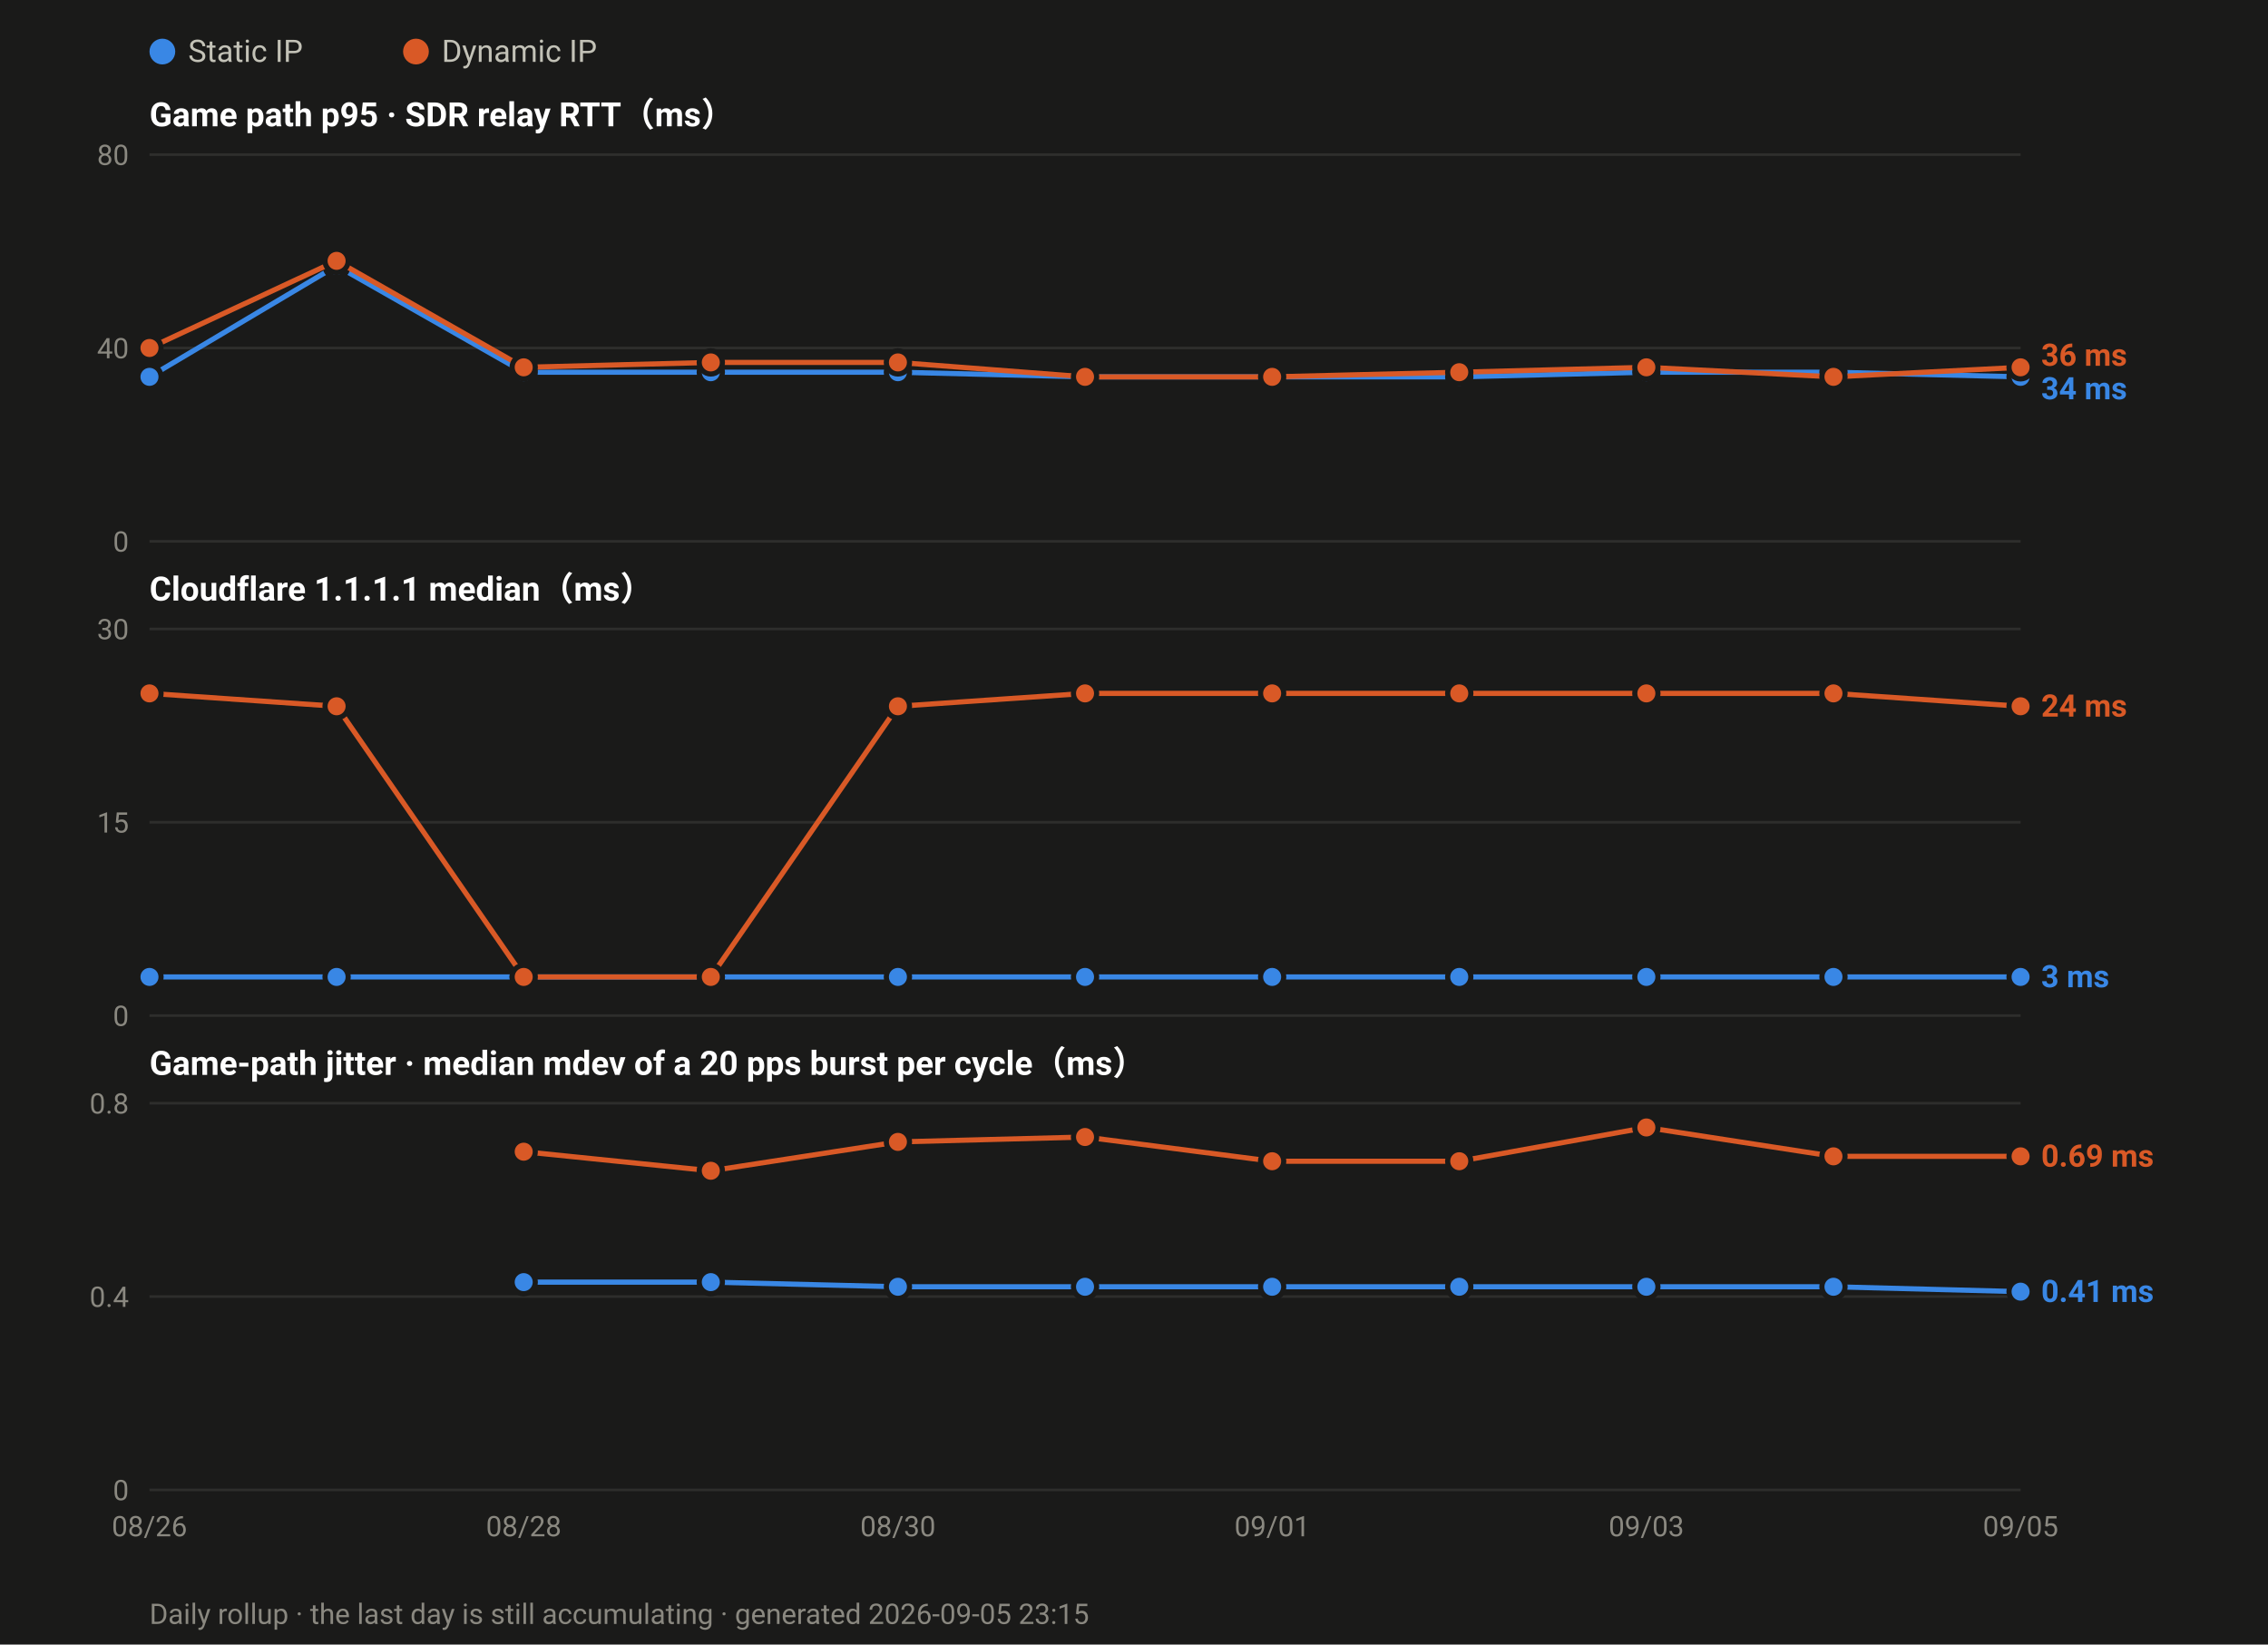
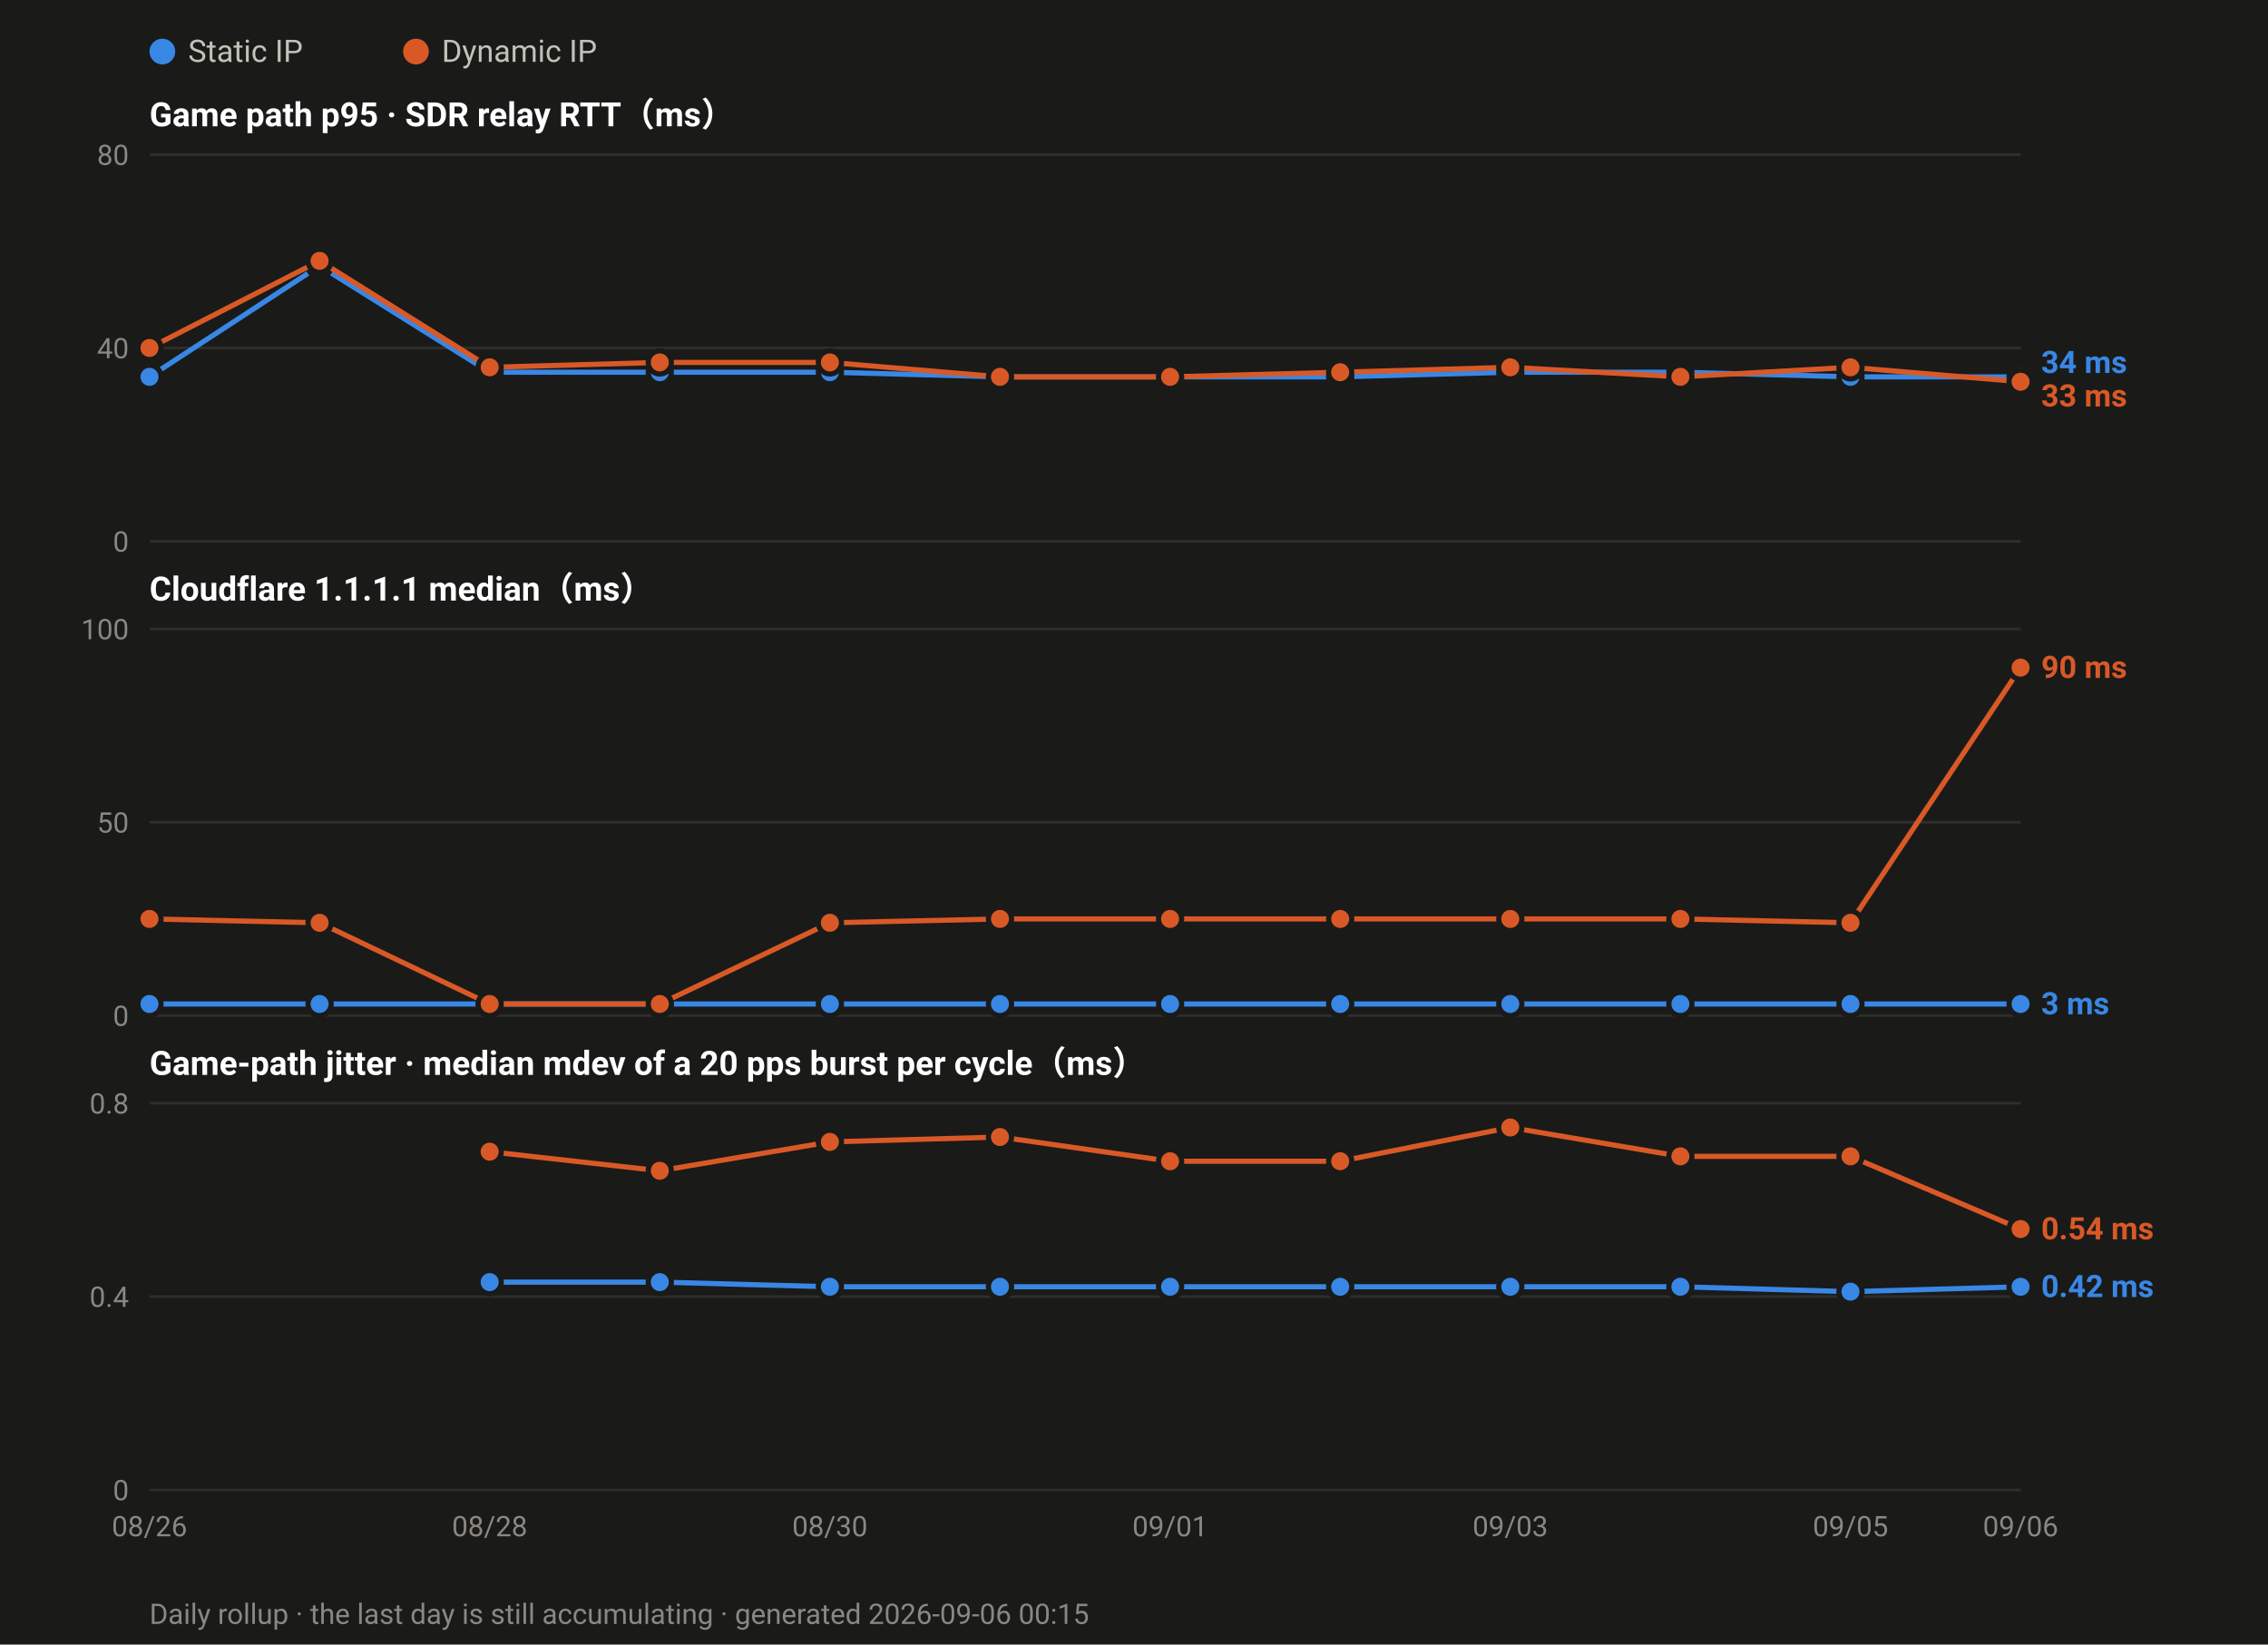
<svg xmlns="http://www.w3.org/2000/svg" width="880" height="638" viewBox="0 0 880 638" font-family="ui-sans-serif,-apple-system,Segoe UI,Roboto,Helvetica,Arial,sans-serif">
  <rect width="880" height="638" fill="#1a1a19" />
  <circle cx="63.0" cy="20" r="5" fill="#3987e5" />
  <text x="73.0" y="24" font-size="12" fill="#c3c2b7">Static IP</text>
  <circle cx="161.4" cy="20" r="5" fill="#d95926" />
  <text x="171.4" y="24" font-size="12" fill="#c3c2b7">Dynamic IP</text>
  <text x="58" y="49.0" font-size="13" font-weight="600" fill="#ffffff">Game path p95 · SDR relay RTT（ms）</text>
  <line x1="58" y1="210.0" x2="784.0" y2="210.0" stroke="#2e2e2c" stroke-width="1" />
  <text x="50" y="214.0" font-size="11" text-anchor="end" fill="#8a8880">0</text>
  <line x1="58" y1="135.0" x2="784.0" y2="135.0" stroke="#2e2e2c" stroke-width="1" />
  <text x="50" y="139.0" font-size="11" text-anchor="end" fill="#8a8880">40</text>
  <line x1="58" y1="60.0" x2="784.0" y2="60.0" stroke="#2e2e2c" stroke-width="1" />
  <text x="50" y="64.0" font-size="11" text-anchor="end" fill="#8a8880">80</text>
-   <polyline fill="none" stroke="#3987e5" stroke-width="2" stroke-linejoin="round" points="58.0,146.2 130.6,103.1 203.2,144.4 275.8,144.4 348.4,144.4 421.0,146.2 493.6,146.2 566.2,146.2 638.8,144.4 711.4,144.4 784.0,146.2" />
+   <polyline fill="none" stroke="#3987e5" stroke-width="2" stroke-linejoin="round" points="58.0,146.2 124.0,103.1 190.0,144.4 256.0,144.4 322.0,144.4 388.0,146.2 454.0,146.2 520.0,146.2 586.0,144.4 652.0,144.4 718.0,146.2 784.0,146.2" />
  <circle cx="58.0" cy="146.2" r="4.5" fill="#3987e5" stroke="#1a1a19" stroke-width="2" />
-   <circle cx="130.6" cy="103.1" r="4.5" fill="#3987e5" stroke="#1a1a19" stroke-width="2" />
-   <circle cx="203.2" cy="144.4" r="4.5" fill="#3987e5" stroke="#1a1a19" stroke-width="2" />
-   <circle cx="275.8" cy="144.4" r="4.5" fill="#3987e5" stroke="#1a1a19" stroke-width="2" />
-   <circle cx="348.4" cy="144.4" r="4.5" fill="#3987e5" stroke="#1a1a19" stroke-width="2" />
-   <circle cx="421.0" cy="146.2" r="4.5" fill="#3987e5" stroke="#1a1a19" stroke-width="2" />
-   <circle cx="493.6" cy="146.2" r="4.5" fill="#3987e5" stroke="#1a1a19" stroke-width="2" />
-   <circle cx="566.2" cy="146.2" r="4.5" fill="#3987e5" stroke="#1a1a19" stroke-width="2" />
-   <circle cx="638.8" cy="144.4" r="4.5" fill="#3987e5" stroke="#1a1a19" stroke-width="2" />
-   <circle cx="711.4" cy="144.4" r="4.5" fill="#3987e5" stroke="#1a1a19" stroke-width="2" />
+   <circle cx="124.0" cy="103.1" r="4.5" fill="#3987e5" stroke="#1a1a19" stroke-width="2" />
+   <circle cx="190.0" cy="144.4" r="4.5" fill="#3987e5" stroke="#1a1a19" stroke-width="2" />
+   <circle cx="256.0" cy="144.4" r="4.5" fill="#3987e5" stroke="#1a1a19" stroke-width="2" />
+   <circle cx="322.0" cy="144.4" r="4.5" fill="#3987e5" stroke="#1a1a19" stroke-width="2" />
+   <circle cx="388.0" cy="146.2" r="4.5" fill="#3987e5" stroke="#1a1a19" stroke-width="2" />
+   <circle cx="454.0" cy="146.2" r="4.5" fill="#3987e5" stroke="#1a1a19" stroke-width="2" />
+   <circle cx="520.0" cy="146.2" r="4.5" fill="#3987e5" stroke="#1a1a19" stroke-width="2" />
+   <circle cx="586.0" cy="144.4" r="4.5" fill="#3987e5" stroke="#1a1a19" stroke-width="2" />
+   <circle cx="652.0" cy="144.4" r="4.5" fill="#3987e5" stroke="#1a1a19" stroke-width="2" />
+   <circle cx="718.0" cy="146.2" r="4.5" fill="#3987e5" stroke="#1a1a19" stroke-width="2" />
  <circle cx="784.0" cy="146.2" r="4.5" fill="#3987e5" stroke="#1a1a19" stroke-width="2" />
-   <polyline fill="none" stroke="#d95926" stroke-width="2" stroke-linejoin="round" points="58.0,135.0 130.6,101.2 203.2,142.5 275.8,140.6 348.4,140.6 421.0,146.2 493.6,146.2 566.2,144.4 638.8,142.5 711.4,146.2 784.0,142.5" />
+   <polyline fill="none" stroke="#d95926" stroke-width="2" stroke-linejoin="round" points="58.0,135.0 124.0,101.2 190.0,142.5 256.0,140.6 322.0,140.6 388.0,146.2 454.0,146.2 520.0,144.4 586.0,142.5 652.0,146.2 718.0,142.5 784.0,148.1" />
  <circle cx="58.0" cy="135.0" r="4.5" fill="#d95926" stroke="#1a1a19" stroke-width="2" />
-   <circle cx="130.6" cy="101.2" r="4.5" fill="#d95926" stroke="#1a1a19" stroke-width="2" />
-   <circle cx="203.2" cy="142.5" r="4.5" fill="#d95926" stroke="#1a1a19" stroke-width="2" />
-   <circle cx="275.8" cy="140.6" r="4.5" fill="#d95926" stroke="#1a1a19" stroke-width="2" />
-   <circle cx="348.4" cy="140.6" r="4.5" fill="#d95926" stroke="#1a1a19" stroke-width="2" />
-   <circle cx="421.0" cy="146.2" r="4.5" fill="#d95926" stroke="#1a1a19" stroke-width="2" />
-   <circle cx="493.6" cy="146.2" r="4.5" fill="#d95926" stroke="#1a1a19" stroke-width="2" />
-   <circle cx="566.2" cy="144.4" r="4.5" fill="#d95926" stroke="#1a1a19" stroke-width="2" />
-   <circle cx="638.8" cy="142.5" r="4.5" fill="#d95926" stroke="#1a1a19" stroke-width="2" />
-   <circle cx="711.4" cy="146.2" r="4.5" fill="#d95926" stroke="#1a1a19" stroke-width="2" />
-   <circle cx="784.0" cy="142.5" r="4.5" fill="#d95926" stroke="#1a1a19" stroke-width="2" />
-   <text x="792.0" y="141.9" font-size="12" font-weight="600" fill="#d95926">36 ms</text>
-   <text x="792.0" y="154.9" font-size="12" font-weight="600" fill="#3987e5">34 ms</text>
+   <circle cx="124.0" cy="101.2" r="4.5" fill="#d95926" stroke="#1a1a19" stroke-width="2" />
+   <circle cx="190.0" cy="142.5" r="4.5" fill="#d95926" stroke="#1a1a19" stroke-width="2" />
+   <circle cx="256.0" cy="140.6" r="4.5" fill="#d95926" stroke="#1a1a19" stroke-width="2" />
+   <circle cx="322.0" cy="140.6" r="4.5" fill="#d95926" stroke="#1a1a19" stroke-width="2" />
+   <circle cx="388.0" cy="146.2" r="4.5" fill="#d95926" stroke="#1a1a19" stroke-width="2" />
+   <circle cx="454.0" cy="146.2" r="4.5" fill="#d95926" stroke="#1a1a19" stroke-width="2" />
+   <circle cx="520.0" cy="144.4" r="4.5" fill="#d95926" stroke="#1a1a19" stroke-width="2" />
+   <circle cx="586.0" cy="142.5" r="4.5" fill="#d95926" stroke="#1a1a19" stroke-width="2" />
+   <circle cx="652.0" cy="146.2" r="4.5" fill="#d95926" stroke="#1a1a19" stroke-width="2" />
+   <circle cx="718.0" cy="142.5" r="4.5" fill="#d95926" stroke="#1a1a19" stroke-width="2" />
+   <circle cx="784.0" cy="148.1" r="4.5" fill="#d95926" stroke="#1a1a19" stroke-width="2" />
+   <text x="792.0" y="144.7" font-size="12" font-weight="600" fill="#3987e5">34 ms</text>
+   <text x="792.0" y="157.7" font-size="12" font-weight="600" fill="#d95926">33 ms</text>
  <text x="58" y="233.0" font-size="13" font-weight="600" fill="#ffffff">Cloudflare 1.1.1.1 median（ms）</text>
  <line x1="58" y1="394.0" x2="784.0" y2="394.0" stroke="#2e2e2c" stroke-width="1" />
  <text x="50" y="398.0" font-size="11" text-anchor="end" fill="#8a8880">0</text>
  <line x1="58" y1="319.0" x2="784.0" y2="319.0" stroke="#2e2e2c" stroke-width="1" />
-   <text x="50" y="323.0" font-size="11" text-anchor="end" fill="#8a8880">15</text>
+   <text x="50" y="323.0" font-size="11" text-anchor="end" fill="#8a8880">50</text>
  <line x1="58" y1="244.0" x2="784.0" y2="244.0" stroke="#2e2e2c" stroke-width="1" />
-   <text x="50" y="248.0" font-size="11" text-anchor="end" fill="#8a8880">30</text>
-   <polyline fill="none" stroke="#3987e5" stroke-width="2" stroke-linejoin="round" points="58.0,379.0 130.6,379.0 203.2,379.0 275.8,379.0 348.4,379.0 421.0,379.0 493.6,379.0 566.2,379.0 638.8,379.0 711.4,379.0 784.0,379.0" />
-   <circle cx="58.0" cy="379.0" r="4.5" fill="#3987e5" stroke="#1a1a19" stroke-width="2" />
-   <circle cx="130.6" cy="379.0" r="4.5" fill="#3987e5" stroke="#1a1a19" stroke-width="2" />
-   <circle cx="203.2" cy="379.0" r="4.5" fill="#3987e5" stroke="#1a1a19" stroke-width="2" />
-   <circle cx="275.8" cy="379.0" r="4.5" fill="#3987e5" stroke="#1a1a19" stroke-width="2" />
-   <circle cx="348.4" cy="379.0" r="4.5" fill="#3987e5" stroke="#1a1a19" stroke-width="2" />
-   <circle cx="421.0" cy="379.0" r="4.5" fill="#3987e5" stroke="#1a1a19" stroke-width="2" />
-   <circle cx="493.6" cy="379.0" r="4.5" fill="#3987e5" stroke="#1a1a19" stroke-width="2" />
-   <circle cx="566.2" cy="379.0" r="4.5" fill="#3987e5" stroke="#1a1a19" stroke-width="2" />
-   <circle cx="638.8" cy="379.0" r="4.5" fill="#3987e5" stroke="#1a1a19" stroke-width="2" />
-   <circle cx="711.4" cy="379.0" r="4.5" fill="#3987e5" stroke="#1a1a19" stroke-width="2" />
-   <circle cx="784.0" cy="379.0" r="4.5" fill="#3987e5" stroke="#1a1a19" stroke-width="2" />
-   <polyline fill="none" stroke="#d95926" stroke-width="2" stroke-linejoin="round" points="58.0,269.0 130.6,274.0 203.2,379.0 275.8,379.0 348.4,274.0 421.0,269.0 493.6,269.0 566.2,269.0 638.8,269.0 711.4,269.0 784.0,274.0" />
-   <circle cx="58.0" cy="269.0" r="4.5" fill="#d95926" stroke="#1a1a19" stroke-width="2" />
-   <circle cx="130.6" cy="274.0" r="4.5" fill="#d95926" stroke="#1a1a19" stroke-width="2" />
-   <circle cx="203.2" cy="379.0" r="4.5" fill="#d95926" stroke="#1a1a19" stroke-width="2" />
-   <circle cx="275.8" cy="379.0" r="4.5" fill="#d95926" stroke="#1a1a19" stroke-width="2" />
-   <circle cx="348.4" cy="274.0" r="4.5" fill="#d95926" stroke="#1a1a19" stroke-width="2" />
-   <circle cx="421.0" cy="269.0" r="4.5" fill="#d95926" stroke="#1a1a19" stroke-width="2" />
-   <circle cx="493.6" cy="269.0" r="4.5" fill="#d95926" stroke="#1a1a19" stroke-width="2" />
-   <circle cx="566.2" cy="269.0" r="4.5" fill="#d95926" stroke="#1a1a19" stroke-width="2" />
-   <circle cx="638.8" cy="269.0" r="4.5" fill="#d95926" stroke="#1a1a19" stroke-width="2" />
-   <circle cx="711.4" cy="269.0" r="4.5" fill="#d95926" stroke="#1a1a19" stroke-width="2" />
-   <circle cx="784.0" cy="274.0" r="4.5" fill="#d95926" stroke="#1a1a19" stroke-width="2" />
-   <text x="792.0" y="278.0" font-size="12" font-weight="600" fill="#d95926">24 ms</text>
-   <text x="792.0" y="383.0" font-size="12" font-weight="600" fill="#3987e5">3 ms</text>
+   <text x="50" y="248.0" font-size="11" text-anchor="end" fill="#8a8880">100</text>
+   <polyline fill="none" stroke="#3987e5" stroke-width="2" stroke-linejoin="round" points="58.0,389.5 124.0,389.5 190.0,389.5 256.0,389.5 322.0,389.5 388.0,389.5 454.0,389.5 520.0,389.5 586.0,389.5 652.0,389.5 718.0,389.5 784.0,389.5" />
+   <circle cx="58.0" cy="389.5" r="4.5" fill="#3987e5" stroke="#1a1a19" stroke-width="2" />
+   <circle cx="124.0" cy="389.5" r="4.5" fill="#3987e5" stroke="#1a1a19" stroke-width="2" />
+   <circle cx="190.0" cy="389.5" r="4.5" fill="#3987e5" stroke="#1a1a19" stroke-width="2" />
+   <circle cx="256.0" cy="389.5" r="4.5" fill="#3987e5" stroke="#1a1a19" stroke-width="2" />
+   <circle cx="322.0" cy="389.5" r="4.5" fill="#3987e5" stroke="#1a1a19" stroke-width="2" />
+   <circle cx="388.0" cy="389.5" r="4.5" fill="#3987e5" stroke="#1a1a19" stroke-width="2" />
+   <circle cx="454.0" cy="389.5" r="4.5" fill="#3987e5" stroke="#1a1a19" stroke-width="2" />
+   <circle cx="520.0" cy="389.5" r="4.5" fill="#3987e5" stroke="#1a1a19" stroke-width="2" />
+   <circle cx="586.0" cy="389.5" r="4.5" fill="#3987e5" stroke="#1a1a19" stroke-width="2" />
+   <circle cx="652.0" cy="389.5" r="4.5" fill="#3987e5" stroke="#1a1a19" stroke-width="2" />
+   <circle cx="718.0" cy="389.5" r="4.5" fill="#3987e5" stroke="#1a1a19" stroke-width="2" />
+   <circle cx="784.0" cy="389.5" r="4.5" fill="#3987e5" stroke="#1a1a19" stroke-width="2" />
+   <polyline fill="none" stroke="#d95926" stroke-width="2" stroke-linejoin="round" points="58.0,356.5 124.0,358.0 190.0,389.5 256.0,389.5 322.0,358.0 388.0,356.5 454.0,356.5 520.0,356.5 586.0,356.5 652.0,356.5 718.0,358.0 784.0,259.0" />
+   <circle cx="58.0" cy="356.5" r="4.5" fill="#d95926" stroke="#1a1a19" stroke-width="2" />
+   <circle cx="124.0" cy="358.0" r="4.5" fill="#d95926" stroke="#1a1a19" stroke-width="2" />
+   <circle cx="190.0" cy="389.5" r="4.5" fill="#d95926" stroke="#1a1a19" stroke-width="2" />
+   <circle cx="256.0" cy="389.5" r="4.5" fill="#d95926" stroke="#1a1a19" stroke-width="2" />
+   <circle cx="322.0" cy="358.0" r="4.5" fill="#d95926" stroke="#1a1a19" stroke-width="2" />
+   <circle cx="388.0" cy="356.5" r="4.5" fill="#d95926" stroke="#1a1a19" stroke-width="2" />
+   <circle cx="454.0" cy="356.5" r="4.5" fill="#d95926" stroke="#1a1a19" stroke-width="2" />
+   <circle cx="520.0" cy="356.5" r="4.5" fill="#d95926" stroke="#1a1a19" stroke-width="2" />
+   <circle cx="586.0" cy="356.5" r="4.5" fill="#d95926" stroke="#1a1a19" stroke-width="2" />
+   <circle cx="652.0" cy="356.5" r="4.5" fill="#d95926" stroke="#1a1a19" stroke-width="2" />
+   <circle cx="718.0" cy="358.0" r="4.5" fill="#d95926" stroke="#1a1a19" stroke-width="2" />
+   <circle cx="784.0" cy="259.0" r="4.5" fill="#d95926" stroke="#1a1a19" stroke-width="2" />
+   <text x="792.0" y="263.0" font-size="12" font-weight="600" fill="#d95926">90 ms</text>
+   <text x="792.0" y="393.5" font-size="12" font-weight="600" fill="#3987e5">3 ms</text>
  <text x="58" y="417.0" font-size="13" font-weight="600" fill="#ffffff">Game-path jitter · median mdev of a 20 pps burst per cycle（ms）</text>
  <line x1="58" y1="578.0" x2="784.0" y2="578.0" stroke="#2e2e2c" stroke-width="1" />
  <text x="50" y="582.0" font-size="11" text-anchor="end" fill="#8a8880">0</text>
  <line x1="58" y1="503.0" x2="784.0" y2="503.0" stroke="#2e2e2c" stroke-width="1" />
  <text x="50" y="507.0" font-size="11" text-anchor="end" fill="#8a8880">0.4</text>
  <line x1="58" y1="428.0" x2="784.0" y2="428.0" stroke="#2e2e2c" stroke-width="1" />
  <text x="50" y="432.0" font-size="11" text-anchor="end" fill="#8a8880">0.8</text>
-   <polyline fill="none" stroke="#3987e5" stroke-width="2" stroke-linejoin="round" points="203.2,497.4 275.8,497.4 348.4,499.2 421.0,499.2 493.6,499.2 566.2,499.2 638.8,499.2 711.4,499.2 784.0,501.1" />
-   <circle cx="203.2" cy="497.4" r="4.5" fill="#3987e5" stroke="#1a1a19" stroke-width="2" />
-   <circle cx="275.8" cy="497.4" r="4.5" fill="#3987e5" stroke="#1a1a19" stroke-width="2" />
-   <circle cx="348.4" cy="499.2" r="4.5" fill="#3987e5" stroke="#1a1a19" stroke-width="2" />
-   <circle cx="421.0" cy="499.2" r="4.5" fill="#3987e5" stroke="#1a1a19" stroke-width="2" />
-   <circle cx="493.6" cy="499.2" r="4.5" fill="#3987e5" stroke="#1a1a19" stroke-width="2" />
-   <circle cx="566.2" cy="499.2" r="4.5" fill="#3987e5" stroke="#1a1a19" stroke-width="2" />
-   <circle cx="638.8" cy="499.2" r="4.5" fill="#3987e5" stroke="#1a1a19" stroke-width="2" />
-   <circle cx="711.4" cy="499.2" r="4.5" fill="#3987e5" stroke="#1a1a19" stroke-width="2" />
-   <circle cx="784.0" cy="501.1" r="4.5" fill="#3987e5" stroke="#1a1a19" stroke-width="2" />
-   <polyline fill="none" stroke="#d95926" stroke-width="2" stroke-linejoin="round" points="203.2,446.8 275.8,454.2 348.4,443.0 421.0,441.1 493.6,450.5 566.2,450.5 638.8,437.4 711.4,448.6 784.0,448.6" />
-   <circle cx="203.2" cy="446.8" r="4.5" fill="#d95926" stroke="#1a1a19" stroke-width="2" />
-   <circle cx="275.8" cy="454.2" r="4.5" fill="#d95926" stroke="#1a1a19" stroke-width="2" />
-   <circle cx="348.4" cy="443.0" r="4.5" fill="#d95926" stroke="#1a1a19" stroke-width="2" />
-   <circle cx="421.0" cy="441.1" r="4.5" fill="#d95926" stroke="#1a1a19" stroke-width="2" />
-   <circle cx="493.6" cy="450.5" r="4.5" fill="#d95926" stroke="#1a1a19" stroke-width="2" />
-   <circle cx="566.2" cy="450.5" r="4.5" fill="#d95926" stroke="#1a1a19" stroke-width="2" />
-   <circle cx="638.8" cy="437.4" r="4.5" fill="#d95926" stroke="#1a1a19" stroke-width="2" />
-   <circle cx="711.4" cy="448.6" r="4.5" fill="#d95926" stroke="#1a1a19" stroke-width="2" />
-   <circle cx="784.0" cy="448.6" r="4.5" fill="#d95926" stroke="#1a1a19" stroke-width="2" />
-   <text x="792.0" y="452.6" font-size="12" font-weight="600" fill="#d95926">0.69 ms</text>
-   <text x="792.0" y="505.1" font-size="12" font-weight="600" fill="#3987e5">0.41 ms</text>
+   <polyline fill="none" stroke="#3987e5" stroke-width="2" stroke-linejoin="round" points="190.0,497.4 256.0,497.4 322.0,499.2 388.0,499.2 454.0,499.2 520.0,499.2 586.0,499.2 652.0,499.2 718.0,501.1 784.0,499.2" />
+   <circle cx="190.0" cy="497.4" r="4.5" fill="#3987e5" stroke="#1a1a19" stroke-width="2" />
+   <circle cx="256.0" cy="497.4" r="4.5" fill="#3987e5" stroke="#1a1a19" stroke-width="2" />
+   <circle cx="322.0" cy="499.2" r="4.5" fill="#3987e5" stroke="#1a1a19" stroke-width="2" />
+   <circle cx="388.0" cy="499.2" r="4.5" fill="#3987e5" stroke="#1a1a19" stroke-width="2" />
+   <circle cx="454.0" cy="499.2" r="4.5" fill="#3987e5" stroke="#1a1a19" stroke-width="2" />
+   <circle cx="520.0" cy="499.2" r="4.5" fill="#3987e5" stroke="#1a1a19" stroke-width="2" />
+   <circle cx="586.0" cy="499.2" r="4.5" fill="#3987e5" stroke="#1a1a19" stroke-width="2" />
+   <circle cx="652.0" cy="499.2" r="4.5" fill="#3987e5" stroke="#1a1a19" stroke-width="2" />
+   <circle cx="718.0" cy="501.1" r="4.5" fill="#3987e5" stroke="#1a1a19" stroke-width="2" />
+   <circle cx="784.0" cy="499.2" r="4.5" fill="#3987e5" stroke="#1a1a19" stroke-width="2" />
+   <polyline fill="none" stroke="#d95926" stroke-width="2" stroke-linejoin="round" points="190.0,446.8 256.0,454.2 322.0,443.0 388.0,441.1 454.0,450.5 520.0,450.5 586.0,437.4 652.0,448.6 718.0,448.6 784.0,476.8" />
+   <circle cx="190.0" cy="446.8" r="4.5" fill="#d95926" stroke="#1a1a19" stroke-width="2" />
+   <circle cx="256.0" cy="454.2" r="4.5" fill="#d95926" stroke="#1a1a19" stroke-width="2" />
+   <circle cx="322.0" cy="443.0" r="4.5" fill="#d95926" stroke="#1a1a19" stroke-width="2" />
+   <circle cx="388.0" cy="441.1" r="4.5" fill="#d95926" stroke="#1a1a19" stroke-width="2" />
+   <circle cx="454.0" cy="450.5" r="4.5" fill="#d95926" stroke="#1a1a19" stroke-width="2" />
+   <circle cx="520.0" cy="450.5" r="4.5" fill="#d95926" stroke="#1a1a19" stroke-width="2" />
+   <circle cx="586.0" cy="437.4" r="4.5" fill="#d95926" stroke="#1a1a19" stroke-width="2" />
+   <circle cx="652.0" cy="448.6" r="4.5" fill="#d95926" stroke="#1a1a19" stroke-width="2" />
+   <circle cx="718.0" cy="448.6" r="4.5" fill="#d95926" stroke="#1a1a19" stroke-width="2" />
+   <circle cx="784.0" cy="476.8" r="4.5" fill="#d95926" stroke="#1a1a19" stroke-width="2" />
+   <text x="792.0" y="480.8" font-size="12" font-weight="600" fill="#d95926">0.54 ms</text>
+   <text x="792.0" y="503.2" font-size="12" font-weight="600" fill="#3987e5">0.42 ms</text>
  <text x="58.0" y="596.0" font-size="11" text-anchor="middle" fill="#8a8880">08/26</text>
-   <text x="203.2" y="596.0" font-size="11" text-anchor="middle" fill="#8a8880">08/28</text>
-   <text x="348.4" y="596.0" font-size="11" text-anchor="middle" fill="#8a8880">08/30</text>
-   <text x="493.6" y="596.0" font-size="11" text-anchor="middle" fill="#8a8880">09/01</text>
-   <text x="638.8" y="596.0" font-size="11" text-anchor="middle" fill="#8a8880">09/03</text>
-   <text x="784.0" y="596.0" font-size="11" text-anchor="middle" fill="#8a8880">09/05</text>
-   <text x="58" y="630" font-size="11" fill="#8a8880">Daily rollup · the last day is still accumulating · generated 2026-09-05 23:15</text>
+   <text x="190.0" y="596.0" font-size="11" text-anchor="middle" fill="#8a8880">08/28</text>
+   <text x="322.0" y="596.0" font-size="11" text-anchor="middle" fill="#8a8880">08/30</text>
+   <text x="454.0" y="596.0" font-size="11" text-anchor="middle" fill="#8a8880">09/01</text>
+   <text x="586.0" y="596.0" font-size="11" text-anchor="middle" fill="#8a8880">09/03</text>
+   <text x="718.0" y="596.0" font-size="11" text-anchor="middle" fill="#8a8880">09/05</text>
+   <text x="784.0" y="596.0" font-size="11" text-anchor="middle" fill="#8a8880">09/06</text>
+   <text x="58" y="630" font-size="11" fill="#8a8880">Daily rollup · the last day is still accumulating · generated 2026-09-06 00:15</text>
</svg>
